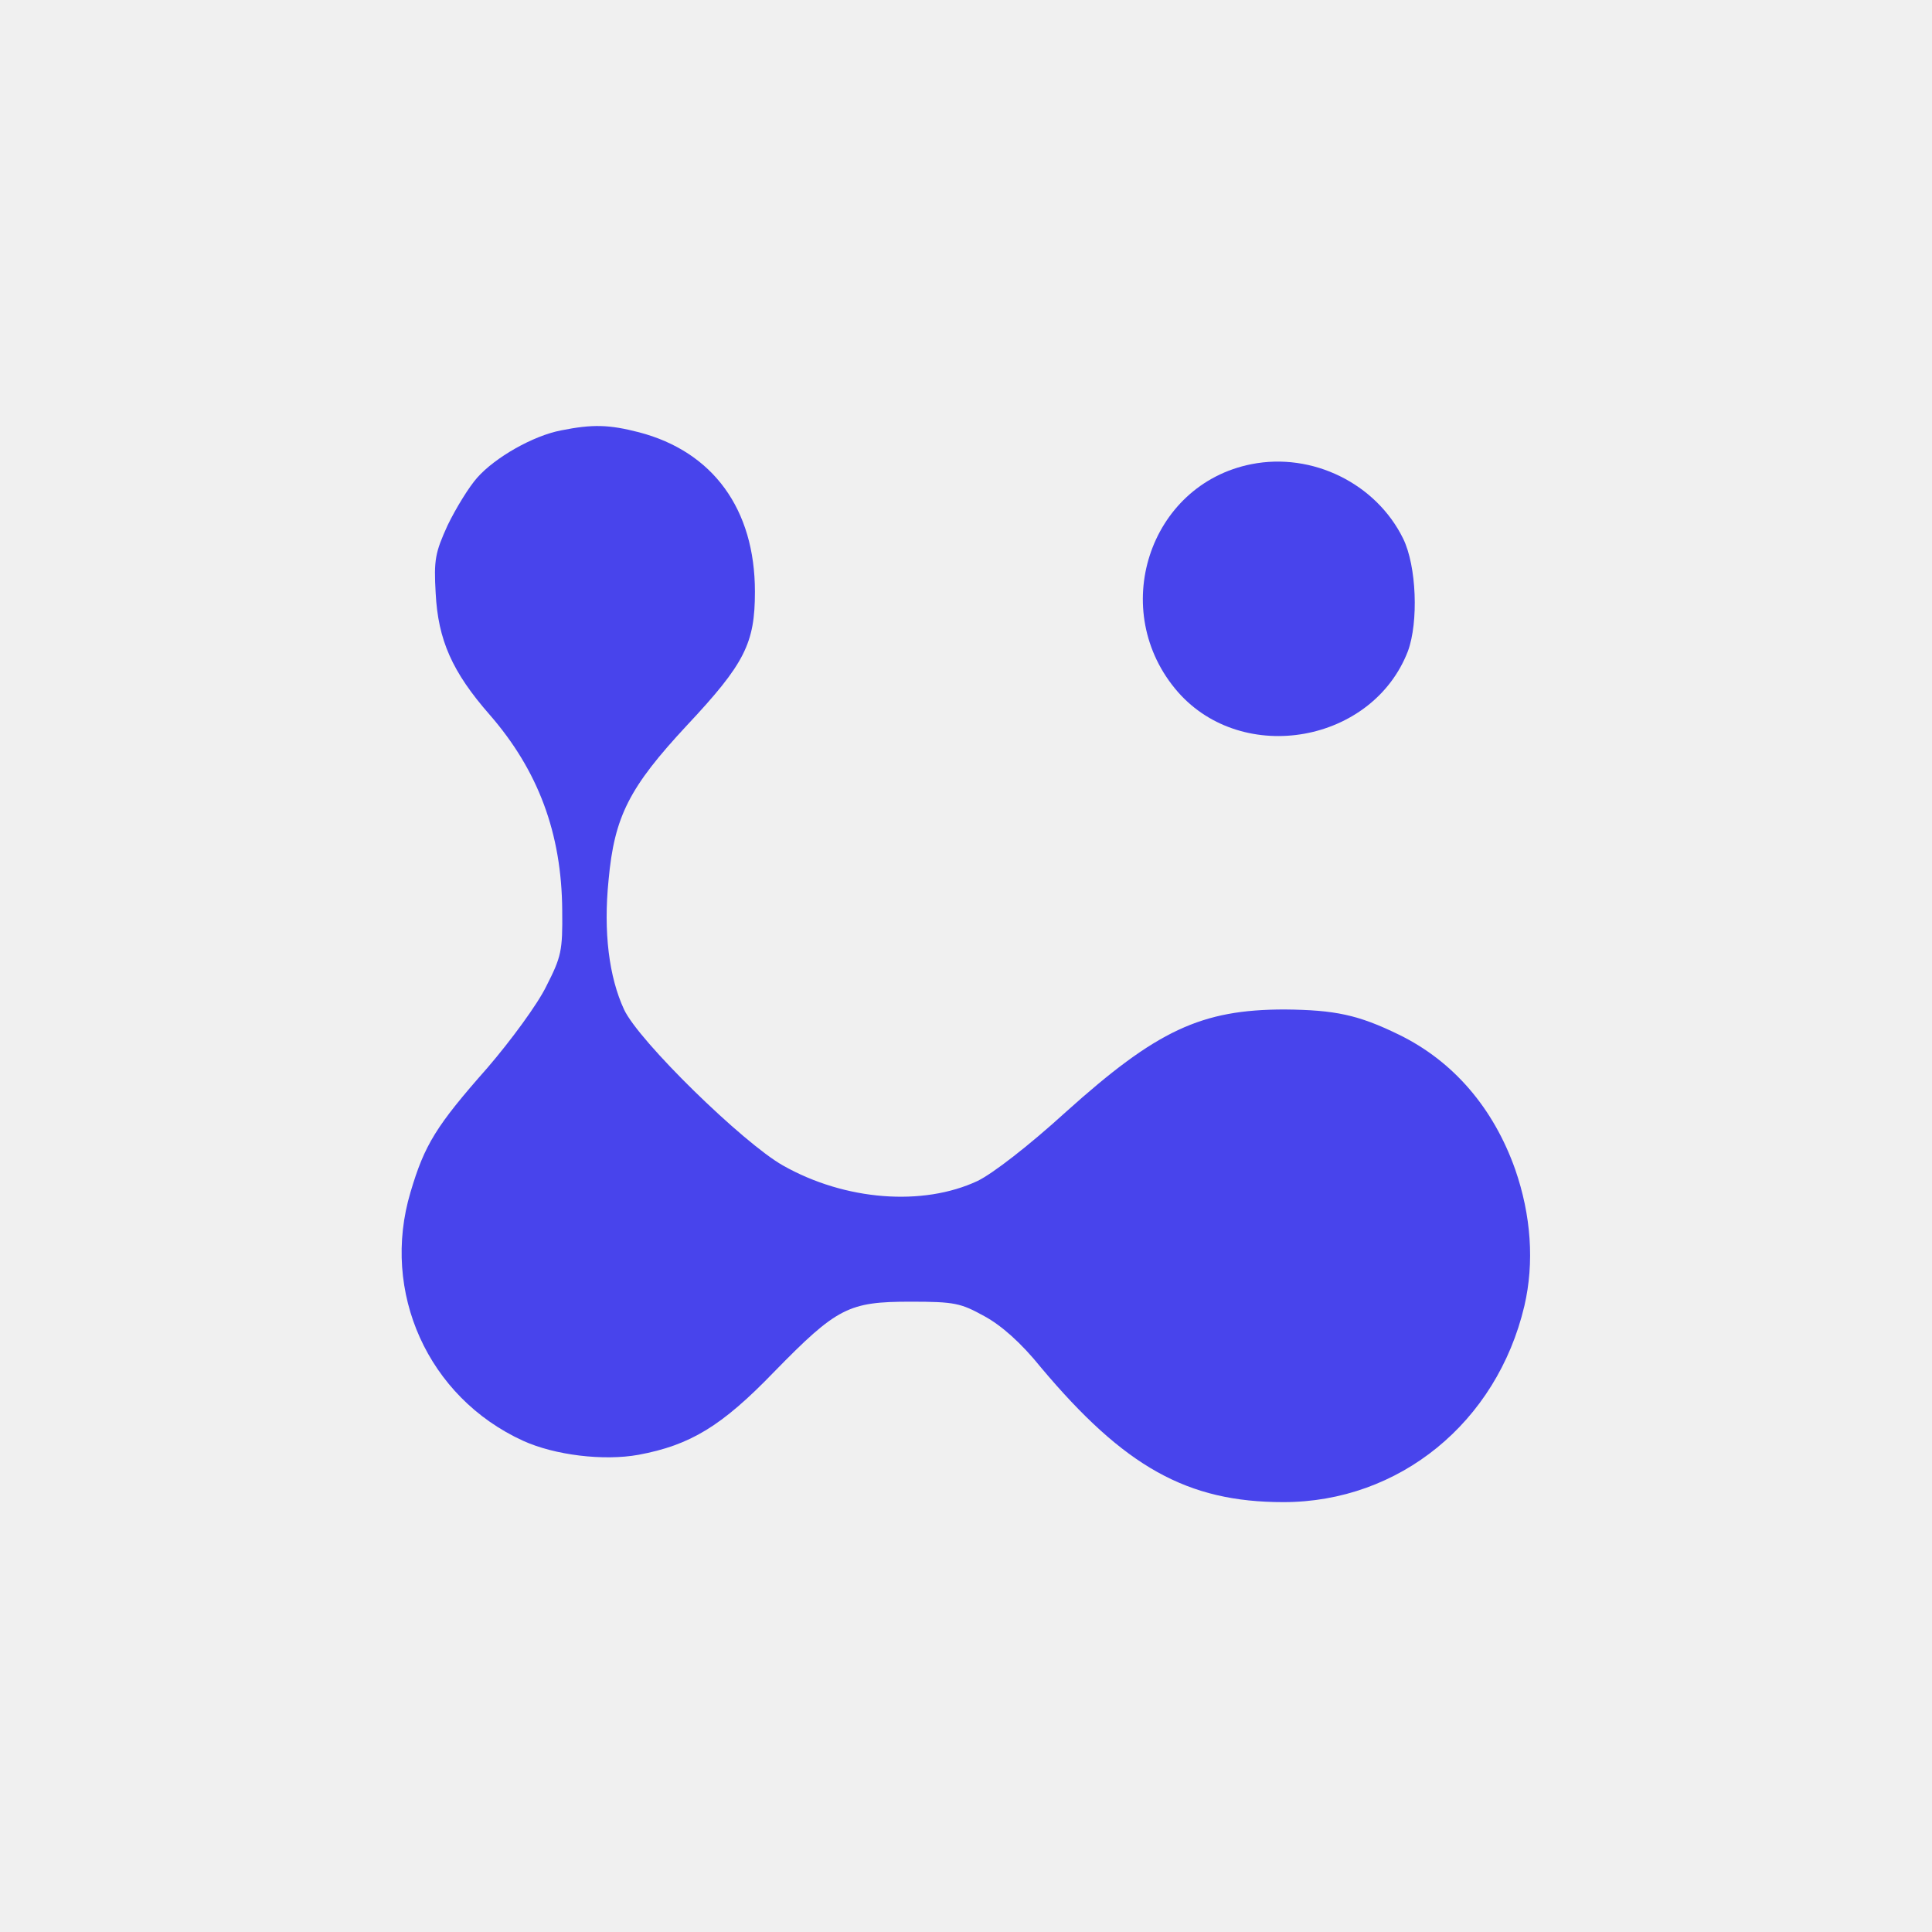
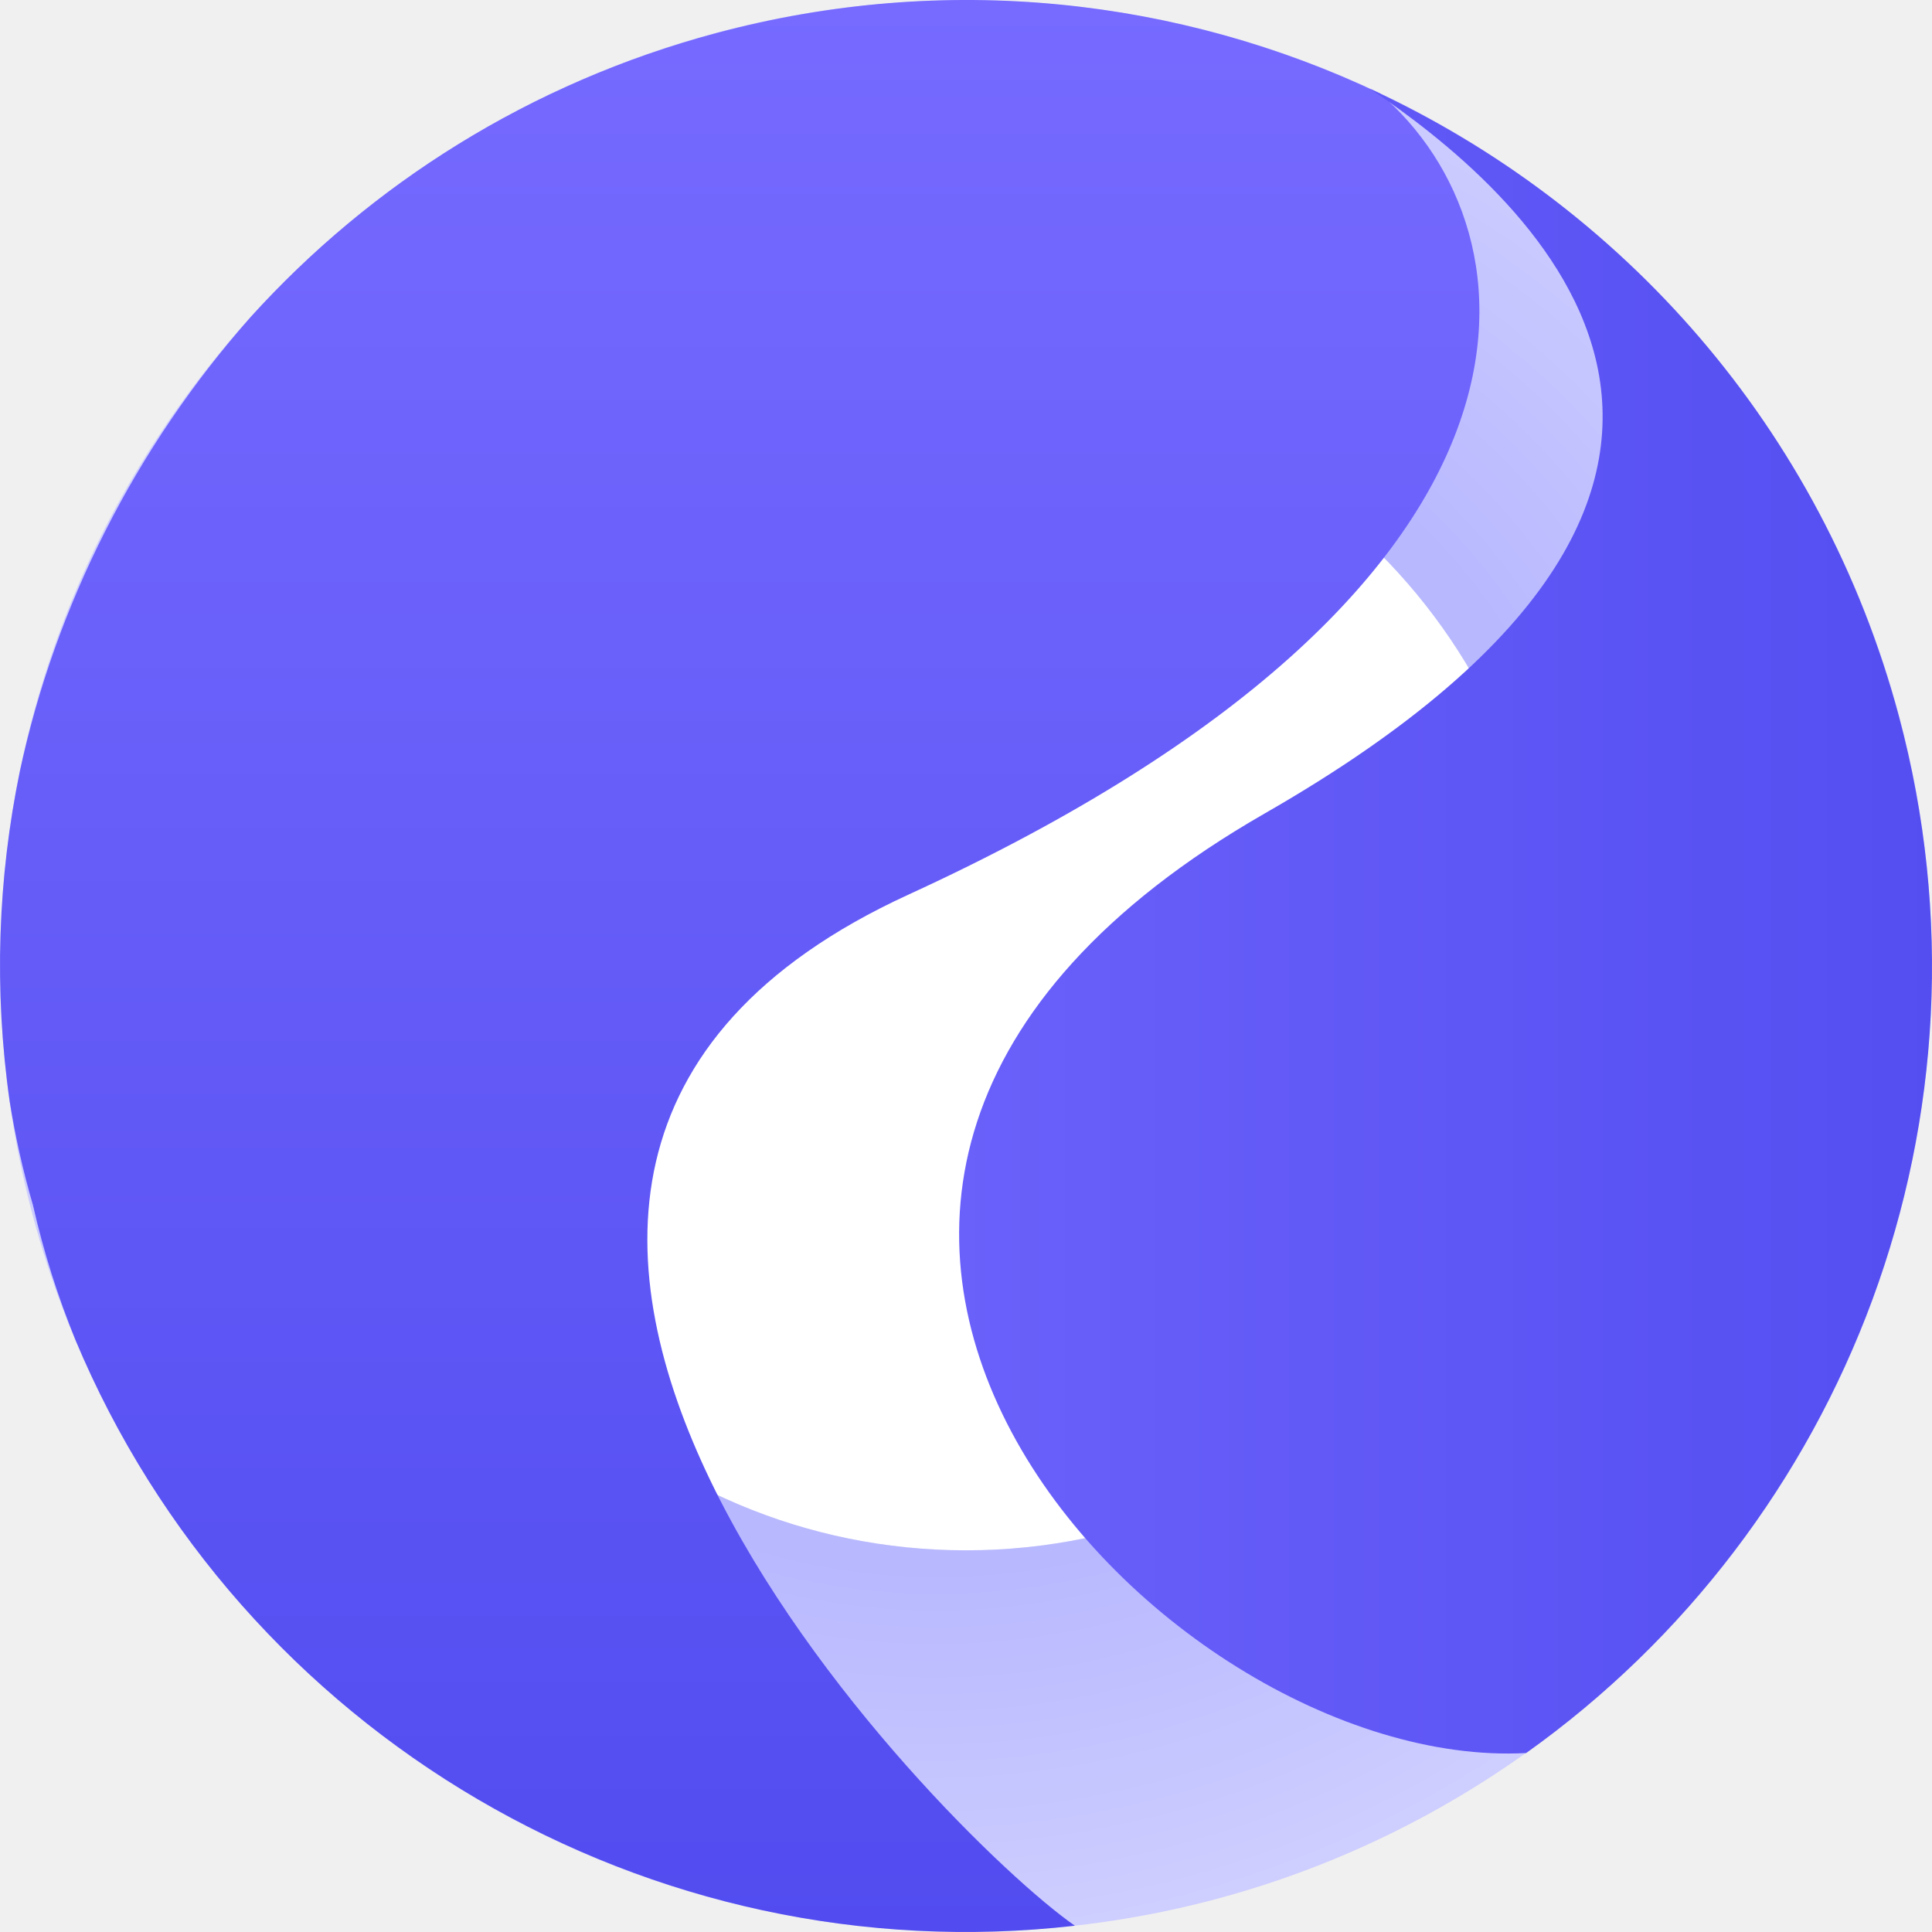
- <svg xmlns="http://www.w3.org/2000/svg" version="1.0" width="400pt" height="400pt" viewBox="0 0 400 400" preserveAspectRatio="xMidYMid meet">
-   <g transform="translate(0,400) scale(0.1,-0.1)" fill="#4844ec" stroke="none">
-     <path d="M1162 3109 c-58 -11 -137 -56 -174 -98 -17 -19 -44 -63 -61 -98 -26 -57 -29 -72 -25 -141 5 -97 34 -163 112 -252 100 -115 149 -245 150 -405 1 -84 -2 -96 -33 -157 -18 -37 -73 -112 -122 -169 -106 -120 -130 -159 -159 -257 -62 -207 36 -425 233 -515 66 -30 167 -42 239 -29 107 20 172 59 281 172 130 133 154 145 282 145 92 0 104 -3 153 -30 35 -19 76 -55 117 -106 173 -206 303 -279 502 -279 240 0 442 165 499 406 21 90 14 188 -19 283 -45 127 -128 224 -241 279 -84 41 -132 51 -236 52 -173 0 -265 -43 -453 -212 -78 -71 -152 -128 -183 -143 -113 -53 -274 -41 -403 32 -83 47 -299 258 -329 323 -31 67 -43 160 -32 268 12 132 43 192 162 320 120 128 141 170 141 277 0 171 -87 290 -240 330 -62 16 -96 17 -161 4z" />
-     <path d="M2591 3039 c-213 -42 -298 -305 -152 -472 135 -153 403 -105 476 85 22 60 18 176 -10 233 -56 114 -188 179 -314 154z" />
-   </g>
+ <svg xmlns="http://www.w3.org/2000/svg" width="52" height="52" viewBox="0 0 52 52" fill="none">
+   <path fill-rule="evenodd" clip-rule="evenodd" d="M26 41.727C17.314 41.727 10.273 34.686 10.273 26C10.273 17.314 17.314 10.273 26 10.273C34.686 10.273 41.727 17.314 41.727 26C41.727 34.686 34.686 41.727 26 41.727Z" fill="white" />
+   <path fill-rule="evenodd" clip-rule="evenodd" d="M10.273 26C10.273 34.686 17.314 41.727 26 41.727C34.686 41.727 41.727 34.686 41.727 26C41.727 17.314 34.686 10.273 26 10.273C17.314 10.273 10.273 17.314 10.273 26ZM0.006 26C0.006 40.356 11.644 51.993 26 51.993C40.356 51.993 51.994 40.356 51.994 26C51.994 11.644 40.356 0.006 26 0.006C11.644 0.006 0.006 11.644 0.006 26Z" fill="url(#paint0_radial_106_19)" />
+   <path fill-rule="evenodd" clip-rule="evenodd" d="M2.029 36.06C6.479 46.702 17.497 53.143 28.93 51.831C25.366 49.354 7.866 31.688 24.453 24.078C42.599 15.752 41.465 6.189 37.133 2.511C31.754 -0.042 25.474 -0.77 19.272 0.892C14.26 2.235 9.984 4.955 6.742 8.537C3.647 12.035 1.491 16.296 0.532 20.769C-0.058 23.634 -0.17 26.631 0.261 29.648C0.41 30.585 0.618 31.516 0.887 32.435C1.171 33.688 1.556 34.898 2.029 36.06Z" fill="url(#paint1_linear_106_19)" />
+   <path fill-rule="evenodd" clip-rule="evenodd" d="M36.879 2.392C40.713 4.985 50.164 12.647 34.044 21.892C16.383 32.021 31.168 47.718 41.077 47.183C49.665 41.069 53.997 30.054 51.108 19.273C49.028 11.511 43.646 5.515 36.879 2.392Z" fill="url(#paint2_linear_106_19)" />
+   <defs>
+     <radialGradient id="paint0_radial_106_19" cx="0" cy="0" r="1" gradientUnits="userSpaceOnUse" gradientTransform="translate(26 25.9999) rotate(-29.6192) scale(33.8711 32.4328)">
+       <stop offset="0.5" stop-color="#B8B8FF" />
+       <stop offset="1" stop-color="#DCDCFF" />
+     </radialGradient>
+     <linearGradient id="paint1_linear_106_19" x1="19.909" y1="66.108" x2="19.909" y2="0" gradientUnits="userSpaceOnUse">
+       <stop stop-color="#4844EC" />
+       <stop offset="1" stop-color="#766AFF" />
+     </linearGradient>
+     <linearGradient id="paint2_linear_106_19" x1="66.652" y1="30.136" x2="11.163" y2="30.136" gradientUnits="userSpaceOnUse">
+       <stop stop-color="#4844EC" />
+       <stop offset="1" stop-color="#766AFF" />
+     </linearGradient>
+   </defs>
</svg>
